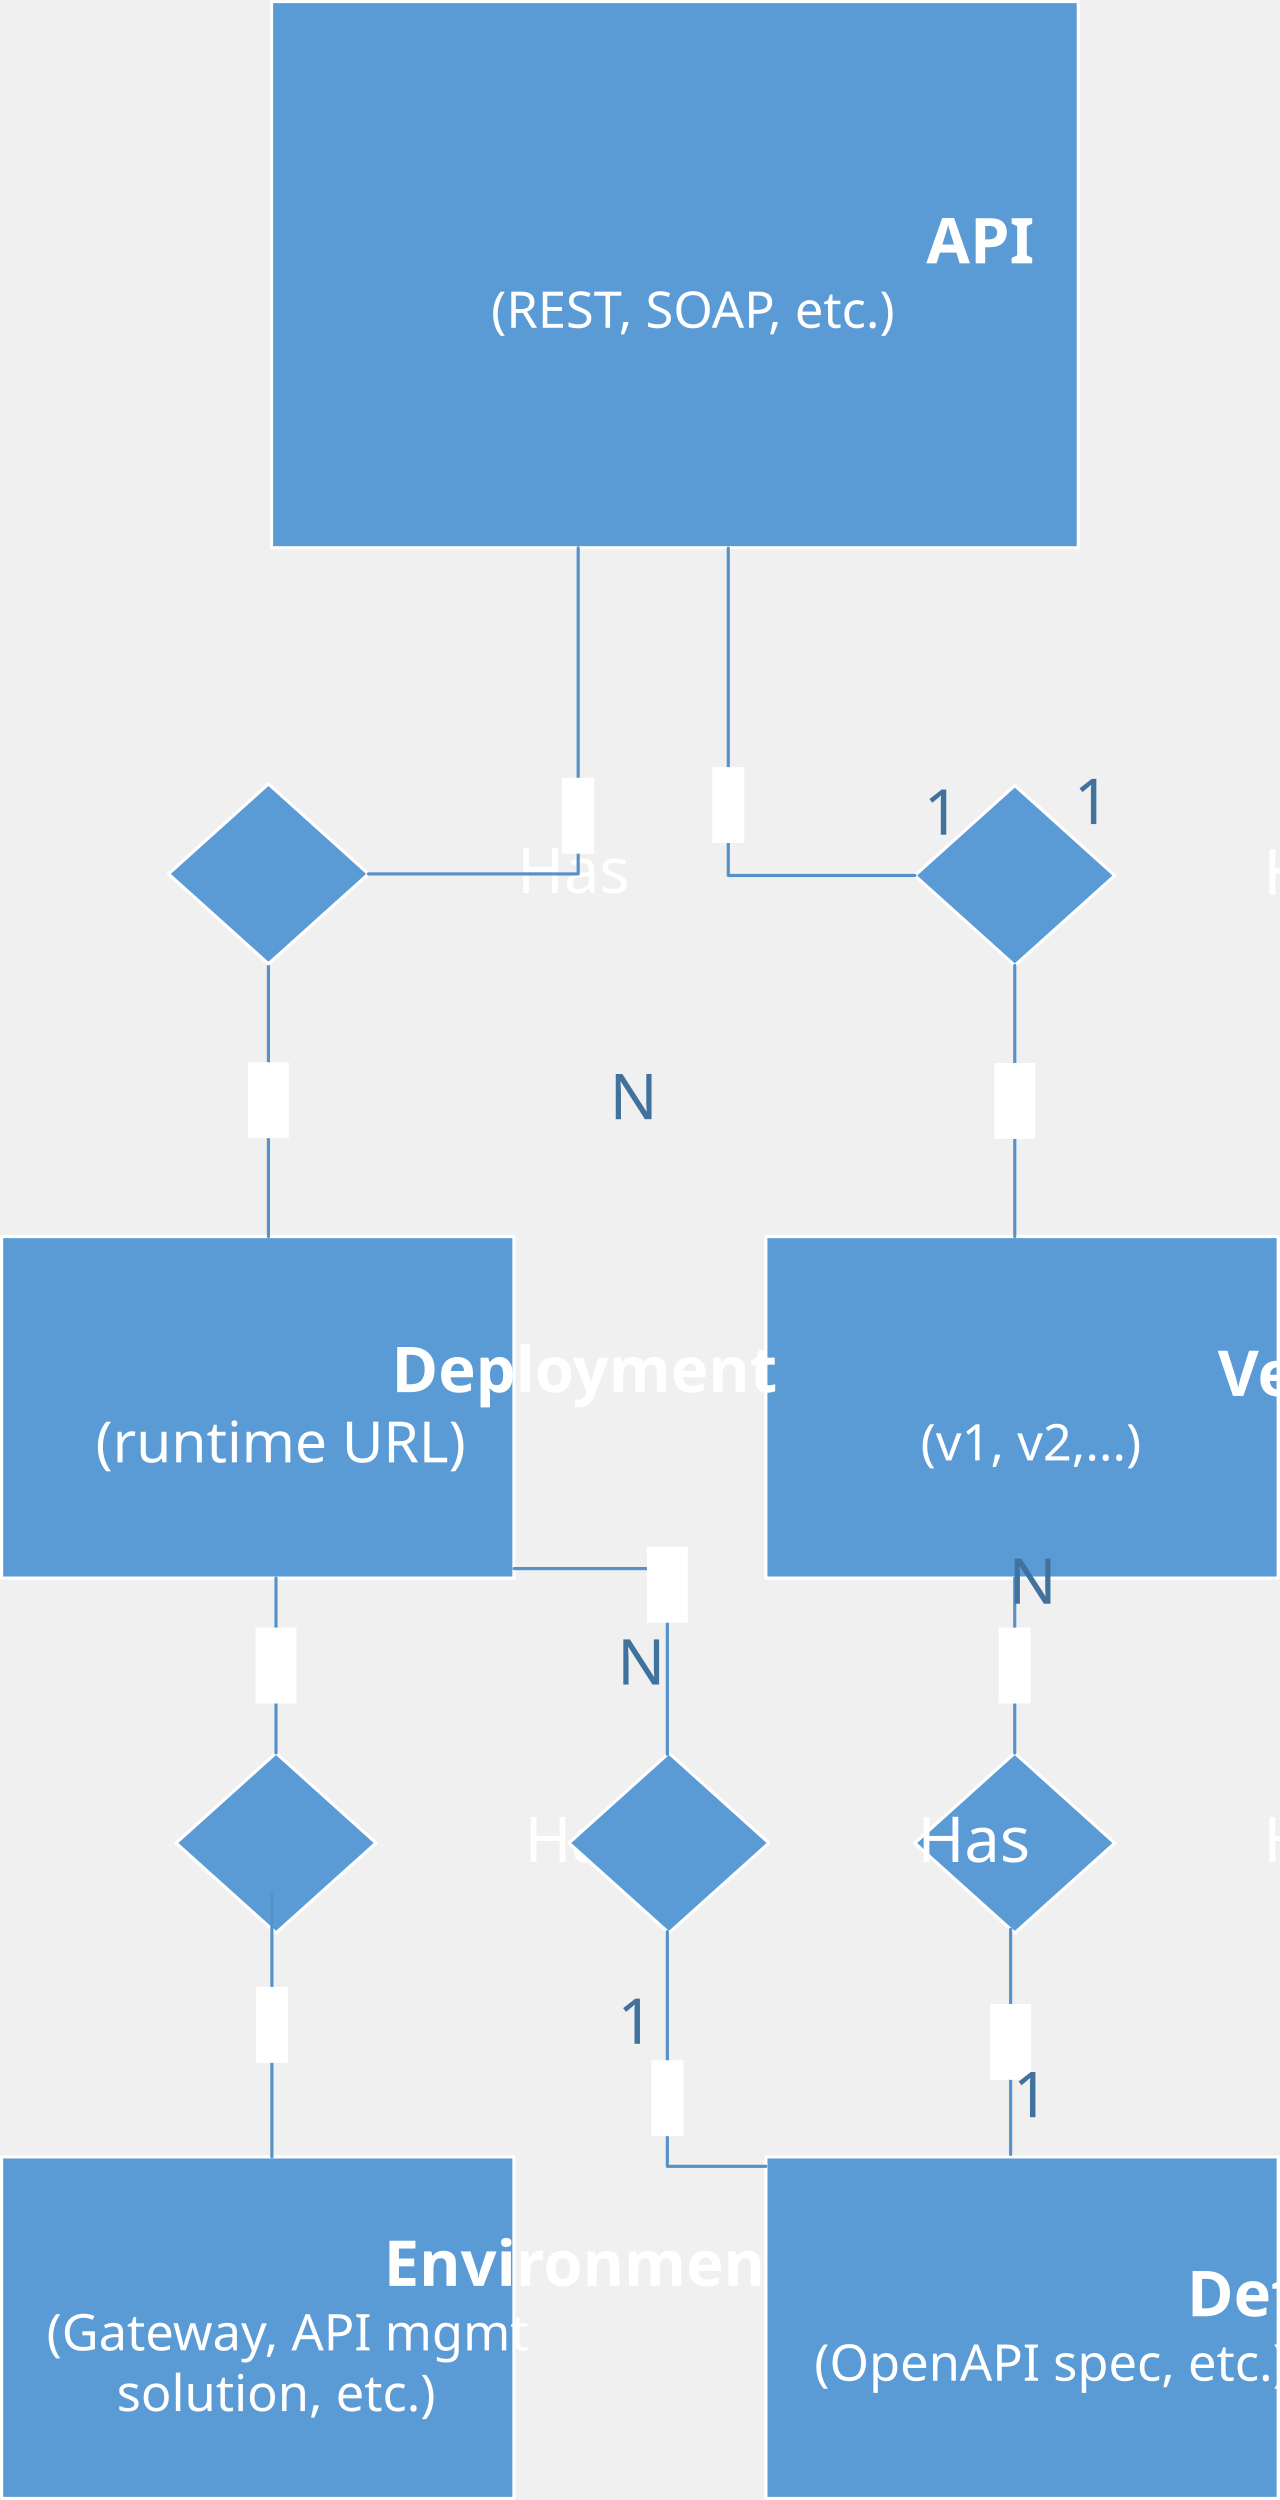
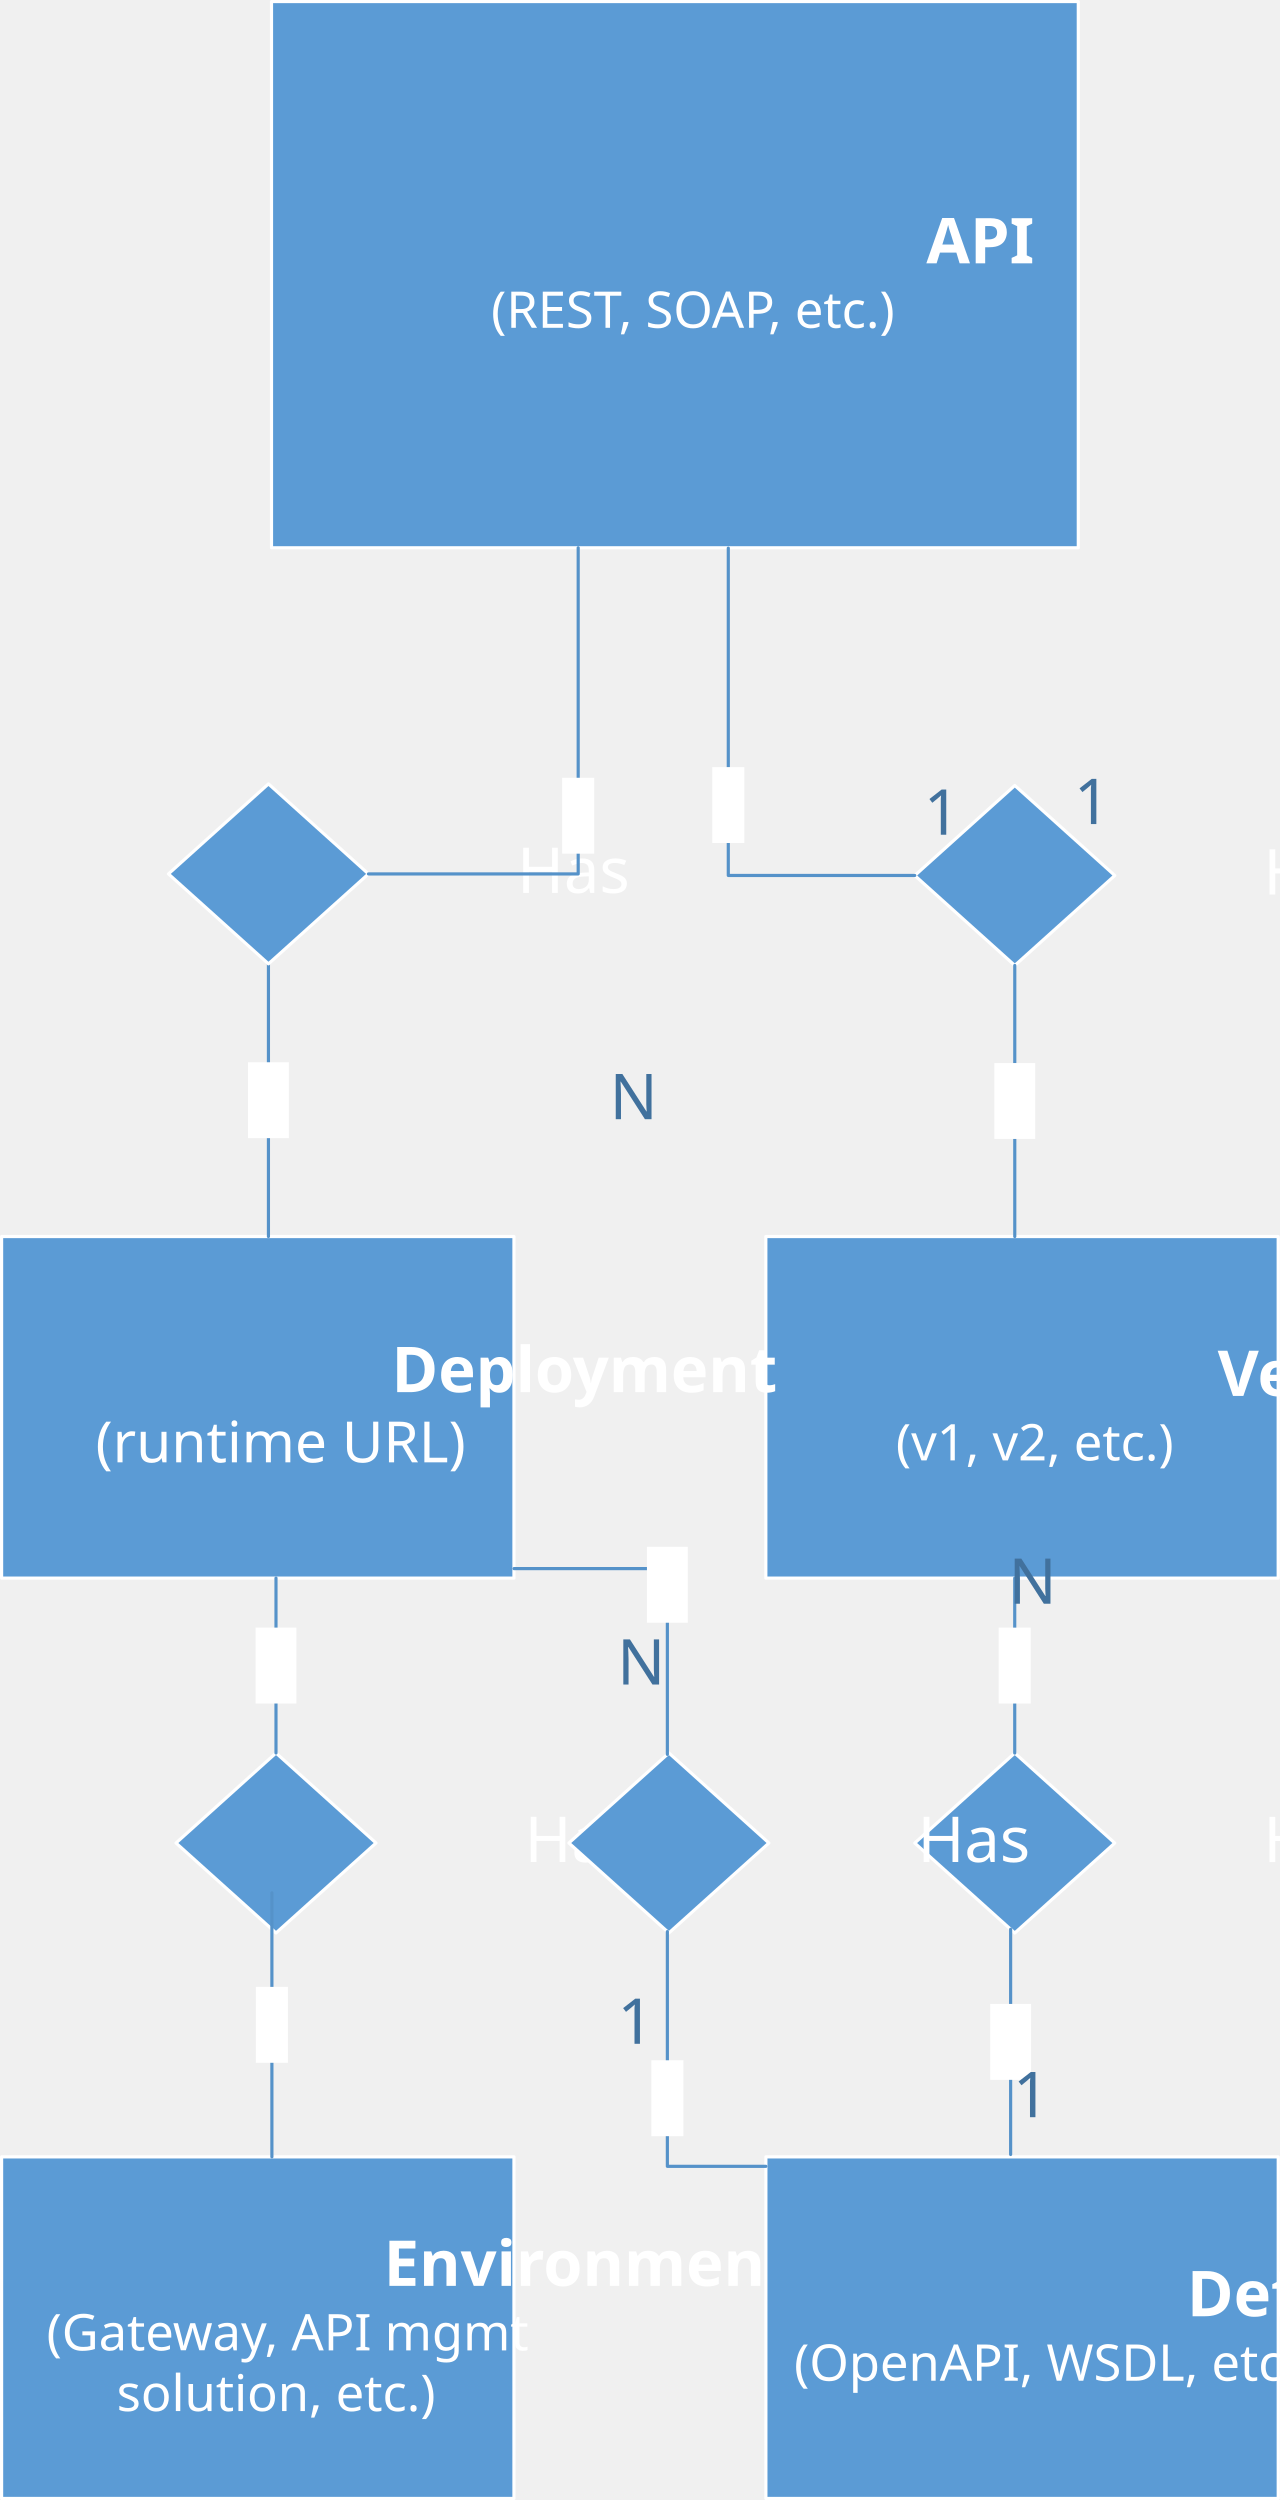
<svg xmlns="http://www.w3.org/2000/svg" xmlns:ns1="http://schemas.microsoft.com/visio/2003/SVGExtensions/" width="2.81in" height="5.489in" viewBox="0 0 202.33 395.24" xml:space="preserve" color-interpolation-filters="sRGB" class="st9">
  <ns1:documentProperties ns1:langID="1033" ns1:viewMarkup="false" />
  <style type="text/css">
	
		.st1 {fill:#5b9bd5;stroke:#ffffff;stroke-linecap:round;stroke-linejoin:round;stroke-width:0.5}
		.st2 {fill:#ffffff;font-family:Calibri;font-size:0.833em;font-weight:bold}
		.st3 {font-size:0.8em;font-weight:normal}
		.st4 {font-size:0.9em;font-weight:normal}
		.st5 {stroke:#5592c9;stroke-linecap:round;stroke-linejoin:round;stroke-width:0.5}
		.st6 {fill:#ffffff;stroke:none;stroke-linecap:butt;stroke-width:7.2}
		.st7 {fill:#41719d;font-family:Calibri;font-size:0.833em}
		.st8 {fill:#ffffff;font-family:Calibri;font-size:0.833em}
		.st9 {fill:none;fill-rule:evenodd;font-size:12px;overflow:visible;stroke-linecap:square;stroke-miterlimit:3}
	
	</style>
  <g ns1:mID="0" ns1:index="1" ns1:groupContext="foregroundPage">
    <ns1:pageProperties ns1:drawingScale="1" ns1:pageScale="1" ns1:drawingUnits="0" ns1:shadowOffsetX="9" ns1:shadowOffsetY="-9" />
    <ns1:layer ns1:name="Connector" ns1:index="0" />
    <g id="shape185-1" ns1:mID="185" ns1:groupContext="shape" transform="translate(42.9208,-308.64)">
      <ns1:userDefs>
        <ns1:ud ns1:nameU="msvShapeCategories" ns1:prompt="" ns1:val="VT4(Database;DbEntity)" />
        <ns1:ud ns1:nameU="EntityName" ns1:prompt="" ns1:val="VT4()" />
        <ns1:ud ns1:nameU="EntityNameSpace" ns1:prompt="" ns1:val="VT4()" />
        <ns1:ud ns1:nameU="Weak" ns1:prompt="" ns1:val="VT0(0):26" />
        <ns1:ud ns1:nameU="Composite" ns1:prompt="" ns1:val="VT0(0):26" />
        <ns1:ud ns1:nameU="visVersion" ns1:prompt="" ns1:val="VT0(15):26" />
        <ns1:ud ns1:nameU="EntityName" ns1:prompt="" ns1:val="VT4())" />
        <ns1:ud ns1:nameU="EntityNameSpace" ns1:prompt="" ns1:val="VT4(API&#10;(REST, SOAP, etc)" />
      </ns1:userDefs>
      <ns1:textBlock ns1:margins="rect(4,4,4,4)" />
      <ns1:textRect cx="63.774" cy="352.065" width="127.55" height="86.35" />
      <path d="M0 395.24 L127.55 395.24 L127.55 308.89 L0 308.89 L0 395.24 Z" class="st1" />
      <text x="56.75" y="350.27" class="st2" ns1:langID="1033">
        <ns1:paragraph ns1:horizAlign="1" />
        <ns1:tabList />API<ns1:newlineChar />
        <ns1:paragraph ns1:horizAlign="1" />
        <tspan x="34.73" dy="1.275em" class="st3">(REST, SOAP, etc.)</tspan>
      </text>
    </g>
    <g id="shape186-5" ns1:mID="186" ns1:groupContext="shape" transform="translate(0.25,-0.25)">
      <ns1:userDefs>
        <ns1:ud ns1:nameU="msvShapeCategories" ns1:prompt="" ns1:val="VT4(Database;DbEntity)" />
        <ns1:ud ns1:nameU="EntityName" ns1:prompt="" ns1:val="VT4()" />
        <ns1:ud ns1:nameU="EntityNameSpace" ns1:prompt="" ns1:val="VT4()" />
        <ns1:ud ns1:nameU="Weak" ns1:prompt="" ns1:val="VT0(0):26" />
        <ns1:ud ns1:nameU="Composite" ns1:prompt="" ns1:val="VT0(0):26" />
        <ns1:ud ns1:nameU="visVersion" ns1:prompt="" ns1:val="VT0(15):26" />
        <ns1:ud ns1:nameU="EntityName" ns1:prompt="" ns1:val="VT4())" />
        <ns1:ud ns1:nameU="EntityNameSpace" ns1:prompt="" ns1:val="VT4(Environment&#10;(Gateway, API mgmt solution, etc)" />
      </ns1:userDefs>
      <ns1:textBlock ns1:margins="rect(4,4,4,4)" />
      <ns1:textRect cx="40.5" cy="368.24" width="81" height="54" />
      <path d="M0 395.24 L81 395.24 L81 341.24 L0 341.24 L0 395.24 Z" class="st1" />
      <text x="13.63" y="361.64" class="st2" ns1:langID="1033">
        <ns1:paragraph ns1:horizAlign="1" />
        <ns1:tabList />Environment<ns1:newlineChar />
        <ns1:paragraph ns1:horizAlign="1" />
        <tspan x="7.12" dy="1.275em" class="st3">(Gateway, API mgmt </tspan>
        <tspan x="18.19" dy="1.2em" class="st3">solution, etc.)</tspan>
      </text>
    </g>
    <g id="shape187-10" ns1:mID="187" ns1:groupContext="shape" transform="translate(121.073,-145.748)">
      <ns1:userDefs>
        <ns1:ud ns1:nameU="msvShapeCategories" ns1:prompt="" ns1:val="VT4(Database;DbEntity)" />
        <ns1:ud ns1:nameU="EntityName" ns1:prompt="" ns1:val="VT4()" />
        <ns1:ud ns1:nameU="EntityNameSpace" ns1:prompt="" ns1:val="VT4()" />
        <ns1:ud ns1:nameU="Weak" ns1:prompt="" ns1:val="VT0(0):26" />
        <ns1:ud ns1:nameU="Composite" ns1:prompt="" ns1:val="VT0(0):26" />
        <ns1:ud ns1:nameU="visVersion" ns1:prompt="" ns1:val="VT0(15):26" />
-         <ns1:ud ns1:nameU="EntityName" ns1:prompt="" ns1:val="VT4(Version&#10;(v1, v2,...))" />
-         <ns1:ud ns1:nameU="EntityNameSpace" ns1:prompt="" ns1:val="VT4(Version&#10;(v1, v2,)" />
+         <ns1:ud ns1:nameU="EntityName" ns1:prompt="" ns1:val="VT4())" />
+         <ns1:ud ns1:nameU="EntityNameSpace" ns1:prompt="" ns1:val="VT4(Version&#10;(v1, v2, etc)" />
      </ns1:userDefs>
      <ns1:textBlock ns1:margins="rect(4,4,4,4)" />
      <ns1:textRect cx="40.5" cy="368.24" width="81" height="54" />
      <path d="M0 395.24 L81 395.24 L81 341.24 L0 341.24 L0 395.24 Z" class="st1" />
      <text x="24.66" y="366.44" class="st2" ns1:langID="1033">
        <ns1:paragraph ns1:horizAlign="1" />
        <ns1:tabList />Version<ns1:newlineChar />
        <ns1:paragraph ns1:horizAlign="1" />
-         <tspan x="24.48" dy="1.275em" class="st3">(v1, v2,...)</tspan>
+         <tspan x="20.57" dy="1.275em" class="st3">(v1, v2, etc.)</tspan>
      </text>
    </g>
    <g id="shape188-14" ns1:mID="188" ns1:groupContext="shape" transform="translate(0.25,-145.748)">
      <ns1:userDefs>
        <ns1:ud ns1:nameU="msvShapeCategories" ns1:prompt="" ns1:val="VT4(Database;DbEntity)" />
        <ns1:ud ns1:nameU="EntityName" ns1:prompt="" ns1:val="VT4()" />
        <ns1:ud ns1:nameU="EntityNameSpace" ns1:prompt="" ns1:val="VT4()" />
        <ns1:ud ns1:nameU="Weak" ns1:prompt="" ns1:val="VT0(0):26" />
        <ns1:ud ns1:nameU="Composite" ns1:prompt="" ns1:val="VT0(0):26" />
        <ns1:ud ns1:nameU="visVersion" ns1:prompt="" ns1:val="VT0(15):26" />
        <ns1:ud ns1:nameU="EntityName" ns1:prompt="" ns1:val="VT4(Deployment&#10;(runtime URL))" />
        <ns1:ud ns1:nameU="EntityNameSpace" ns1:prompt="" ns1:val="VT4(Deployment&#10;(runtime URL))" />
      </ns1:userDefs>
      <ns1:textBlock ns1:margins="rect(4,4,4,4)" />
      <ns1:textRect cx="40.5" cy="368.24" width="81" height="54" />
      <path d="M0 395.24 L81 395.24 L81 341.24 L0 341.24 L0 395.24 Z" class="st1" />
      <text x="14.86" y="365.84" class="st2" ns1:langID="1033">
        <ns1:paragraph ns1:horizAlign="1" />
        <ns1:tabList />Deployment<ns1:newlineChar />
        <ns1:paragraph ns1:horizAlign="1" />
        <tspan x="14.86" dy="1.233em" class="st4">(runtime URL)</tspan>
      </text>
    </g>
    <g id="shape189-18" ns1:mID="189" ns1:groupContext="shape" transform="translate(121.08,-0.25)">
      <ns1:userDefs>
        <ns1:ud ns1:nameU="msvShapeCategories" ns1:prompt="" ns1:val="VT4(Database;DbEntity)" />
        <ns1:ud ns1:nameU="EntityName" ns1:prompt="" ns1:val="VT4()" />
        <ns1:ud ns1:nameU="EntityNameSpace" ns1:prompt="" ns1:val="VT4()" />
        <ns1:ud ns1:nameU="Weak" ns1:prompt="" ns1:val="VT0(0):26" />
        <ns1:ud ns1:nameU="Composite" ns1:prompt="" ns1:val="VT0(0):26" />
        <ns1:ud ns1:nameU="visVersion" ns1:prompt="" ns1:val="VT0(15):26" />
        <ns1:ud ns1:nameU="EntityName" ns1:prompt="" ns1:val="VT4())" />
-         <ns1:ud ns1:nameU="EntityNameSpace" ns1:prompt="" ns1:val="VT4(Definition &#10;(OpenAPI spec, etc)" />
+         <ns1:ud ns1:nameU="EntityNameSpace" ns1:prompt="" ns1:val="VT4(Definition &#10;(OpenAPI, WSDL, etc)" />
      </ns1:userDefs>
      <ns1:textBlock ns1:margins="rect(4,4,4,4)" />
      <ns1:textRect cx="40.5" cy="368.24" width="81" height="54" />
      <path d="M0 395.24 L81 395.24 L81 341.24 L0 341.24 L0 395.24 Z" class="st1" />
      <text x="19.78" y="366.44" class="st2" ns1:langID="1033">
        <ns1:paragraph ns1:horizAlign="1" />
        <ns1:tabList />Definition <ns1:newlineChar />
        <ns1:paragraph ns1:horizAlign="1" />
-         <tspan x="7.66" dy="1.275em" class="st3">(OpenAPI spec, etc.)</tspan>
+         <tspan x="4.47" dy="1.275em" class="st3">(OpenAPI, WSDL, etc.)</tspan>
      </text>
    </g>
    <g id="group195-22" transform="translate(33.4348,-242.858)" ns1:mID="195" ns1:groupContext="group" ns1:layerMember="0">
      <ns1:userDefs>
        <ns1:ud ns1:nameU="msvShapeCategories" ns1:prompt="" ns1:val="VT4(Database;DbRelationship)" />
        <ns1:ud ns1:nameU="visVersion" ns1:prompt="" ns1:val="VT0(15):26" />
        <ns1:ud ns1:nameU="ShowMulti" ns1:prompt="" ns1:val="VT0(0):26" />
        <ns1:ud ns1:nameU="BeginAngle" ns1:prompt="" ns1:val="VT0(-0.78539816339745):32" />
        <ns1:ud ns1:nameU="BeginAngle" ns1:prompt="" ns1:val="VT0(-1.5707963267949):32" />
      </ns1:userDefs>
      <g id="shape195-23" ns1:mID="195" ns1:groupContext="groupContent" ns1:layerMember="0">
        <ns1:textBlock ns1:margins="rect(4,4,4,4)" />
        <ns1:textRect cx="9" cy="416.795" width="50" height="20.004" />
        <path d="M9 395.24 L9 438.35" class="st5" />
        <rect ns1:rectContext="textBkgnd" x="5.772" y="410.795" width="6.455" height="12" class="st6" />
        <text x="5.77" y="419.8" class="st7" ns1:langID="1033">
          <ns1:paragraph ns1:horizAlign="1" />
          <ns1:tabList />N</text>
      </g>
    </g>
    <g id="shape200-28" ns1:mID="200" ns1:groupContext="shape" transform="translate(144.621,-242.606)">
      <ns1:userDefs>
        <ns1:ud ns1:nameU="msvShapeCategories" ns1:prompt="" ns1:val="VT4(Database;DbRelationshipNode)" />
        <ns1:ud ns1:nameU="RelationshipName" ns1:prompt="" ns1:val="VT4()" />
        <ns1:ud ns1:nameU="Identifying" ns1:prompt="" ns1:val="VT0(0):26" />
        <ns1:ud ns1:nameU="visVersion" ns1:prompt="" ns1:val="VT0(15):26" />
        <ns1:ud ns1:nameU="RelationshipName" ns1:prompt="" ns1:val="VT4(Has)" />
      </ns1:userDefs>
      <ns1:textBlock ns1:margins="rect(4,4,4,4)" />
      <ns1:textRect cx="15.808" cy="381.016" width="31.62" height="28.447" />
      <path d="M15.81 395.24 L31.62 381.02 L15.81 366.79 L0 381.02 L15.81 395.24 Z" class="st1" />
      <text x="8.34" y="384.02" class="st8" ns1:langID="1033">
        <ns1:paragraph ns1:horizAlign="1" />
        <ns1:tabList />Has</text>
    </g>
    <g id="shape201-31" ns1:mID="201" ns1:groupContext="shape" transform="translate(26.6272,-242.858)">
      <ns1:userDefs>
        <ns1:ud ns1:nameU="msvShapeCategories" ns1:prompt="" ns1:val="VT4(Database;DbRelationshipNode)" />
        <ns1:ud ns1:nameU="RelationshipName" ns1:prompt="" ns1:val="VT4()" />
        <ns1:ud ns1:nameU="Identifying" ns1:prompt="" ns1:val="VT0(0):26" />
        <ns1:ud ns1:nameU="visVersion" ns1:prompt="" ns1:val="VT0(15):26" />
        <ns1:ud ns1:nameU="RelationshipName" ns1:prompt="" ns1:val="VT4(Has)" />
      </ns1:userDefs>
      <ns1:textBlock ns1:margins="rect(4,4,4,4)" />
      <ns1:textRect cx="15.808" cy="381.016" width="31.62" height="28.447" />
      <path d="M15.81 395.24 L31.62 381.02 L15.81 366.79 L0 381.02 L15.81 395.24 Z" class="st1" />
      <text x="8.34" y="384.02" class="st8" ns1:langID="1033">
        <ns1:paragraph ns1:horizAlign="1" />
        <ns1:tabList />Has</text>
    </g>
    <g id="group202-34" transform="translate(91.4068,-308.637)" ns1:mID="202" ns1:groupContext="group" ns1:layerMember="0">
      <ns1:userDefs>
        <ns1:ud ns1:nameU="msvShapeCategories" ns1:prompt="" ns1:val="VT4(Database;DbRelationship)" />
        <ns1:ud ns1:nameU="visVersion" ns1:prompt="" ns1:val="VT0(15):26" />
        <ns1:ud ns1:nameU="ShowMulti" ns1:prompt="" ns1:val="VT0(0):26" />
        <ns1:ud ns1:nameU="BeginAngle" ns1:prompt="" ns1:val="VT0(-0.78539816339745):32" />
        <ns1:ud ns1:nameU="BeginAngle" ns1:prompt="" ns1:val="VT0(-2.1424291342568):32" />
      </ns1:userDefs>
      <g id="shape202-35" ns1:mID="202" ns1:groupContext="groupContent" ns1:layerMember="0">
        <ns1:textBlock ns1:margins="rect(4,4,4,4)" />
        <ns1:textRect cx="0" cy="437.6" width="50" height="20.004" />
        <path d="M0 395.24 L0 446.8 L-33.16 446.8" class="st5" />
        <rect ns1:rectContext="textBkgnd" x="-2.534" y="431.6" width="5.068" height="12" class="st6" />
        <text x="-2.53" y="440.6" class="st7" ns1:langID="1033">
          <ns1:paragraph ns1:horizAlign="1" />
          <ns1:tabList />1</text>
      </g>
    </g>
    <g id="group207-40" transform="translate(151.428,-242.606)" ns1:mID="207" ns1:groupContext="group" ns1:layerMember="0">
      <ns1:userDefs>
        <ns1:ud ns1:nameU="msvShapeCategories" ns1:prompt="" ns1:val="VT4(Database;DbRelationship)" />
        <ns1:ud ns1:nameU="visVersion" ns1:prompt="" ns1:val="VT0(15):26" />
        <ns1:ud ns1:nameU="ShowMulti" ns1:prompt="" ns1:val="VT0(0):26" />
        <ns1:ud ns1:nameU="BeginAngle" ns1:prompt="" ns1:val="VT0(-0.78539816339745):32" />
        <ns1:ud ns1:nameU="BeginAngle" ns1:prompt="" ns1:val="VT0(-1.5707963267949):32" />
      </ns1:userDefs>
      <g id="shape207-41" ns1:mID="207" ns1:groupContext="groupContent" ns1:layerMember="0">
        <ns1:textBlock ns1:margins="rect(4,4,4,4)" />
        <ns1:textRect cx="9" cy="416.669" width="50" height="20.004" />
        <path d="M9 395.24 L9 438.1" class="st5" />
        <rect ns1:rectContext="textBkgnd" x="5.772" y="410.669" width="6.455" height="12" class="st6" />
        <text x="5.77" y="419.67" class="st7" ns1:langID="1033">
          <ns1:paragraph ns1:horizAlign="1" />
          <ns1:tabList />N</text>
      </g>
    </g>
    <g id="shape223-46" ns1:mID="223" ns1:groupContext="shape" transform="translate(27.8224,-89.6488)">
      <ns1:userDefs>
        <ns1:ud ns1:nameU="msvShapeCategories" ns1:prompt="" ns1:val="VT4(Database;DbRelationshipNode)" />
        <ns1:ud ns1:nameU="RelationshipName" ns1:prompt="" ns1:val="VT4()" />
        <ns1:ud ns1:nameU="Identifying" ns1:prompt="" ns1:val="VT0(0):26" />
        <ns1:ud ns1:nameU="visVersion" ns1:prompt="" ns1:val="VT0(15):26" />
        <ns1:ud ns1:nameU="RelationshipName" ns1:prompt="" ns1:val="VT4(Has)" />
      </ns1:userDefs>
      <ns1:textBlock ns1:margins="rect(4,4,4,4)" />
      <ns1:textRect cx="15.808" cy="381.016" width="31.62" height="28.447" />
      <path d="M15.81 395.24 L31.62 381.02 L15.81 366.79 L0 381.02 L15.81 395.24 Z" class="st1" />
      <text x="8.34" y="384.02" class="st8" ns1:langID="1033">
        <ns1:paragraph ns1:horizAlign="1" />
        <ns1:tabList />Has</text>
    </g>
    <g id="group224-49" transform="translate(33.982,-95.9924)" ns1:mID="224" ns1:groupContext="group" ns1:layerMember="0">
      <ns1:userDefs>
        <ns1:ud ns1:nameU="msvShapeCategories" ns1:prompt="" ns1:val="VT4(Database;DbRelationship)" />
        <ns1:ud ns1:nameU="visVersion" ns1:prompt="" ns1:val="VT0(15):26" />
        <ns1:ud ns1:nameU="ShowMulti" ns1:prompt="" ns1:val="VT0(0):26" />
        <ns1:ud ns1:nameU="BeginAngle" ns1:prompt="" ns1:val="VT0(-0.78539816339745):32" />
        <ns1:ud ns1:nameU="BeginAngle" ns1:prompt="" ns1:val="VT0(-1.5707963267949):32" />
      </ns1:userDefs>
      <g id="shape224-50" ns1:mID="224" ns1:groupContext="groupContent" ns1:layerMember="0">
        <ns1:textBlock ns1:margins="rect(4,4,4,4)" />
        <ns1:textRect cx="9" cy="416.111" width="50" height="20.004" />
        <path d="M9 395.24 L9 436.98" class="st5" />
        <rect ns1:rectContext="textBkgnd" x="6.466" y="410.111" width="5.068" height="12" class="st6" />
        <text x="6.47" y="419.11" class="st7" ns1:langID="1033">
          <ns1:paragraph ns1:horizAlign="1" />
          <ns1:tabList />1</text>
      </g>
    </g>
    <g id="group234-55" transform="translate(34.63,-145.748)" ns1:mID="234" ns1:groupContext="group" ns1:layerMember="0">
      <ns1:userDefs>
        <ns1:ud ns1:nameU="msvShapeCategories" ns1:prompt="" ns1:val="VT4(Database;DbRelationship)" />
        <ns1:ud ns1:nameU="visVersion" ns1:prompt="" ns1:val="VT0(15):26" />
        <ns1:ud ns1:nameU="ShowMulti" ns1:prompt="" ns1:val="VT0(0):26" />
        <ns1:ud ns1:nameU="BeginAngle" ns1:prompt="" ns1:val="VT0(-0.78539816339745):32" />
        <ns1:ud ns1:nameU="BeginAngle" ns1:prompt="" ns1:val="VT0(-1.5707963267949):32" />
      </ns1:userDefs>
      <g id="shape234-56" ns1:mID="234" ns1:groupContext="groupContent" ns1:layerMember="0">
        <ns1:textBlock ns1:margins="rect(4,4,4,4)" />
        <ns1:textRect cx="9" cy="409.066" width="50" height="20.004" />
        <path d="M9 395.24 L9 422.89" class="st5" />
        <rect ns1:rectContext="textBkgnd" x="5.772" y="403.066" width="6.455" height="12" class="st6" />
        <text x="5.77" y="412.07" class="st7" ns1:langID="1033">
          <ns1:paragraph ns1:horizAlign="1" />
          <ns1:tabList />N</text>
      </g>
    </g>
    <g id="shape239-61" ns1:mID="239" ns1:groupContext="shape" transform="translate(144.614,-89.6416)">
      <ns1:userDefs>
        <ns1:ud ns1:nameU="msvShapeCategories" ns1:prompt="" ns1:val="VT4(Database;DbRelationshipNode)" />
        <ns1:ud ns1:nameU="RelationshipName" ns1:prompt="" ns1:val="VT4()" />
        <ns1:ud ns1:nameU="Identifying" ns1:prompt="" ns1:val="VT0(0):26" />
        <ns1:ud ns1:nameU="visVersion" ns1:prompt="" ns1:val="VT0(15):26" />
        <ns1:ud ns1:nameU="RelationshipName" ns1:prompt="" ns1:val="VT4(Has)" />
      </ns1:userDefs>
      <ns1:textBlock ns1:margins="rect(4,4,4,4)" />
      <ns1:textRect cx="15.808" cy="381.016" width="31.62" height="28.447" />
      <path d="M15.81 395.24 L31.62 381.02 L15.81 366.79 L0 381.02 L15.81 395.24 Z" class="st1" />
      <text x="8.34" y="384.02" class="st8" ns1:langID="1033">
        <ns1:paragraph ns1:horizAlign="1" />
        <ns1:tabList />Has</text>
    </g>
    <g id="group240-64" transform="translate(150.773,-90.2249)" ns1:mID="240" ns1:groupContext="group" ns1:layerMember="0">
      <ns1:userDefs>
        <ns1:ud ns1:nameU="msvShapeCategories" ns1:prompt="" ns1:val="VT4(Database;DbRelationship)" />
        <ns1:ud ns1:nameU="visVersion" ns1:prompt="" ns1:val="VT0(15):26" />
        <ns1:ud ns1:nameU="ShowMulti" ns1:prompt="" ns1:val="VT0(0):26" />
        <ns1:ud ns1:nameU="BeginAngle" ns1:prompt="" ns1:val="VT0(-0.78539816339745):32" />
        <ns1:ud ns1:nameU="BeginAngle" ns1:prompt="" ns1:val="VT0(-1.5707963267949):32" />
      </ns1:userDefs>
      <g id="shape240-65" ns1:mID="240" ns1:groupContext="groupContent" ns1:layerMember="0">
        <ns1:textBlock ns1:margins="rect(4,4,4,4)" />
        <ns1:textRect cx="9" cy="413.04" width="50" height="20.004" />
        <path d="M9 395.24 L9 430.84" class="st5" />
        <rect ns1:rectContext="textBkgnd" x="5.772" y="407.04" width="6.455" height="12" class="st6" />
        <text x="5.77" y="416.04" class="st7" ns1:langID="1033">
          <ns1:paragraph ns1:horizAlign="1" />
          <ns1:tabList />N</text>
      </g>
    </g>
    <g id="group320-70" transform="translate(115.137,-308.583)" ns1:mID="320" ns1:groupContext="group" ns1:layerMember="0">
      <ns1:userDefs>
        <ns1:ud ns1:nameU="msvShapeCategories" ns1:prompt="" ns1:val="VT4(Database;DbRelationship)" />
        <ns1:ud ns1:nameU="visVersion" ns1:prompt="" ns1:val="VT0(15):26" />
        <ns1:ud ns1:nameU="ShowMulti" ns1:prompt="" ns1:val="VT0(0):26" />
        <ns1:ud ns1:nameU="BeginAngle" ns1:prompt="" ns1:val="VT0(-0.78539816339745):32" />
        <ns1:ud ns1:nameU="BeginAngle" ns1:prompt="" ns1:val="VT0(-1.0529562024273):32" />
      </ns1:userDefs>
      <g id="shape320-71" ns1:mID="320" ns1:groupContext="groupContent" ns1:layerMember="0">
        <ns1:textBlock ns1:margins="rect(4,4,4,4)" />
        <ns1:textRect cx="1.42109E-14" cy="435.859" width="50" height="20.004" />
        <path d="M0 395.24 L0 446.99 L29.48 446.99" class="st5" />
        <rect ns1:rectContext="textBkgnd" x="-2.534" y="429.859" width="5.068" height="12" class="st6" />
        <text x="-2.53" y="438.86" class="st7" ns1:langID="1033">
          <ns1:paragraph ns1:horizAlign="1" />
          <ns1:tabList />1</text>
      </g>
    </g>
    <g id="group340-76" transform="translate(151.421,-118.089)" ns1:mID="340" ns1:groupContext="group" ns1:layerMember="0">
      <ns1:userDefs>
        <ns1:ud ns1:nameU="msvShapeCategories" ns1:prompt="" ns1:val="VT4(Database;DbRelationship)" />
        <ns1:ud ns1:nameU="visVersion" ns1:prompt="" ns1:val="VT0(15):26" />
        <ns1:ud ns1:nameU="ShowMulti" ns1:prompt="" ns1:val="VT0(0):26" />
        <ns1:ud ns1:nameU="BeginAngle" ns1:prompt="" ns1:val="VT0(-0.78539816339745):32" />
        <ns1:ud ns1:nameU="BeginAngle" ns1:prompt="" ns1:val="VT0(1.5707963267949):32" />
      </ns1:userDefs>
      <g id="shape340-77" ns1:mID="340" ns1:groupContext="groupContent" ns1:layerMember="0">
        <ns1:textBlock ns1:margins="rect(4,4,4,4)" />
        <ns1:textRect cx="9" cy="381.411" width="50" height="20.004" />
        <path d="M9 395.24 L9 367.58" class="st5" />
        <rect ns1:rectContext="textBkgnd" x="6.466" y="375.411" width="5.068" height="12" class="st6" />
        <text x="6.47" y="384.41" class="st7" ns1:langID="1033">
          <ns1:paragraph ns1:horizAlign="1" />
          <ns1:tabList />1</text>
      </g>
    </g>
    <g id="shape345-82" ns1:mID="345" ns1:groupContext="shape" transform="translate(89.9368,-89.6488)">
      <ns1:userDefs>
        <ns1:ud ns1:nameU="msvShapeCategories" ns1:prompt="" ns1:val="VT4(Database;DbRelationshipNode)" />
        <ns1:ud ns1:nameU="RelationshipName" ns1:prompt="" ns1:val="VT4()" />
        <ns1:ud ns1:nameU="Identifying" ns1:prompt="" ns1:val="VT0(0):26" />
        <ns1:ud ns1:nameU="visVersion" ns1:prompt="" ns1:val="VT0(15):26" />
        <ns1:ud ns1:nameU="RelationshipName" ns1:prompt="" ns1:val="VT4(Has)" />
      </ns1:userDefs>
      <ns1:textBlock ns1:margins="rect(4,4,4,4)" />
      <ns1:textRect cx="15.808" cy="381.016" width="31.62" height="28.447" />
      <path d="M15.81 395.24 L31.62 381.02 L15.81 366.79 L0 381.02 L15.81 395.24 Z" class="st1" />
      <text x="8.34" y="384.02" class="st8" ns1:langID="1033">
        <ns1:paragraph ns1:horizAlign="1" />
        <ns1:tabList />Has</text>
    </g>
    <g id="group346-85" transform="translate(104.294,-89.861)" ns1:mID="346" ns1:groupContext="group" ns1:layerMember="0">
      <ns1:userDefs>
        <ns1:ud ns1:nameU="msvShapeCategories" ns1:prompt="" ns1:val="VT4(Database;DbRelationship)" />
        <ns1:ud ns1:nameU="visVersion" ns1:prompt="" ns1:val="VT0(15):26" />
        <ns1:ud ns1:nameU="ShowMulti" ns1:prompt="" ns1:val="VT0(0):26" />
        <ns1:ud ns1:nameU="BeginAngle" ns1:prompt="" ns1:val="VT0(-0.78539816339745):32" />
        <ns1:ud ns1:nameU="BeginAngle" ns1:prompt="" ns1:val="VT0(-1.173507151349):32" />
      </ns1:userDefs>
      <g id="shape346-86" ns1:mID="346" ns1:groupContext="groupContent" ns1:layerMember="0">
        <ns1:textBlock ns1:margins="rect(4,4,4,4)" />
        <ns1:textRect cx="1.214" cy="421.581" width="50" height="20.004" />
        <path d="M1.21 395.24 L1.21 432.35 L16.79 432.35" class="st5" />
        <rect ns1:rectContext="textBkgnd" x="-1.32" y="415.582" width="5.068" height="12" class="st6" />
        <text x="-1.32" y="424.58" class="st7" ns1:langID="1033">
          <ns1:paragraph ns1:horizAlign="1" />
          <ns1:tabList />1</text>
      </g>
    </g>
    <g id="group351-91" transform="translate(105.505,-117.881)" ns1:mID="351" ns1:groupContext="group" ns1:layerMember="0">
      <ns1:userDefs>
        <ns1:ud ns1:nameU="msvShapeCategories" ns1:prompt="" ns1:val="VT4(Database;DbRelationship)" />
        <ns1:ud ns1:nameU="visVersion" ns1:prompt="" ns1:val="VT0(15):26" />
        <ns1:ud ns1:nameU="ShowMulti" ns1:prompt="" ns1:val="VT0(0):26" />
        <ns1:ud ns1:nameU="BeginAngle" ns1:prompt="" ns1:val="VT0(-0.78539816339745):32" />
        <ns1:ud ns1:nameU="BeginAngle" ns1:prompt="" ns1:val="VT0(2.2611464382307):32" />
      </ns1:userDefs>
      <g id="shape351-92" ns1:mID="351" ns1:groupContext="groupContent" ns1:layerMember="0">
        <ns1:textBlock ns1:margins="rect(4,4,4,4)" />
        <ns1:textRect cx="1.42109E-14" cy="368.429" width="50" height="20.004" />
        <path d="M0 395.24 L0 365.87 L-24.25 365.87" class="st5" />
        <rect ns1:rectContext="textBkgnd" x="-3.228" y="362.429" width="6.455" height="12" class="st6" />
        <text x="-3.23" y="371.43" class="st7" ns1:langID="1033">
          <ns1:paragraph ns1:horizAlign="1" />
          <ns1:tabList />N</text>
      </g>
    </g>
  </g>
</svg>
